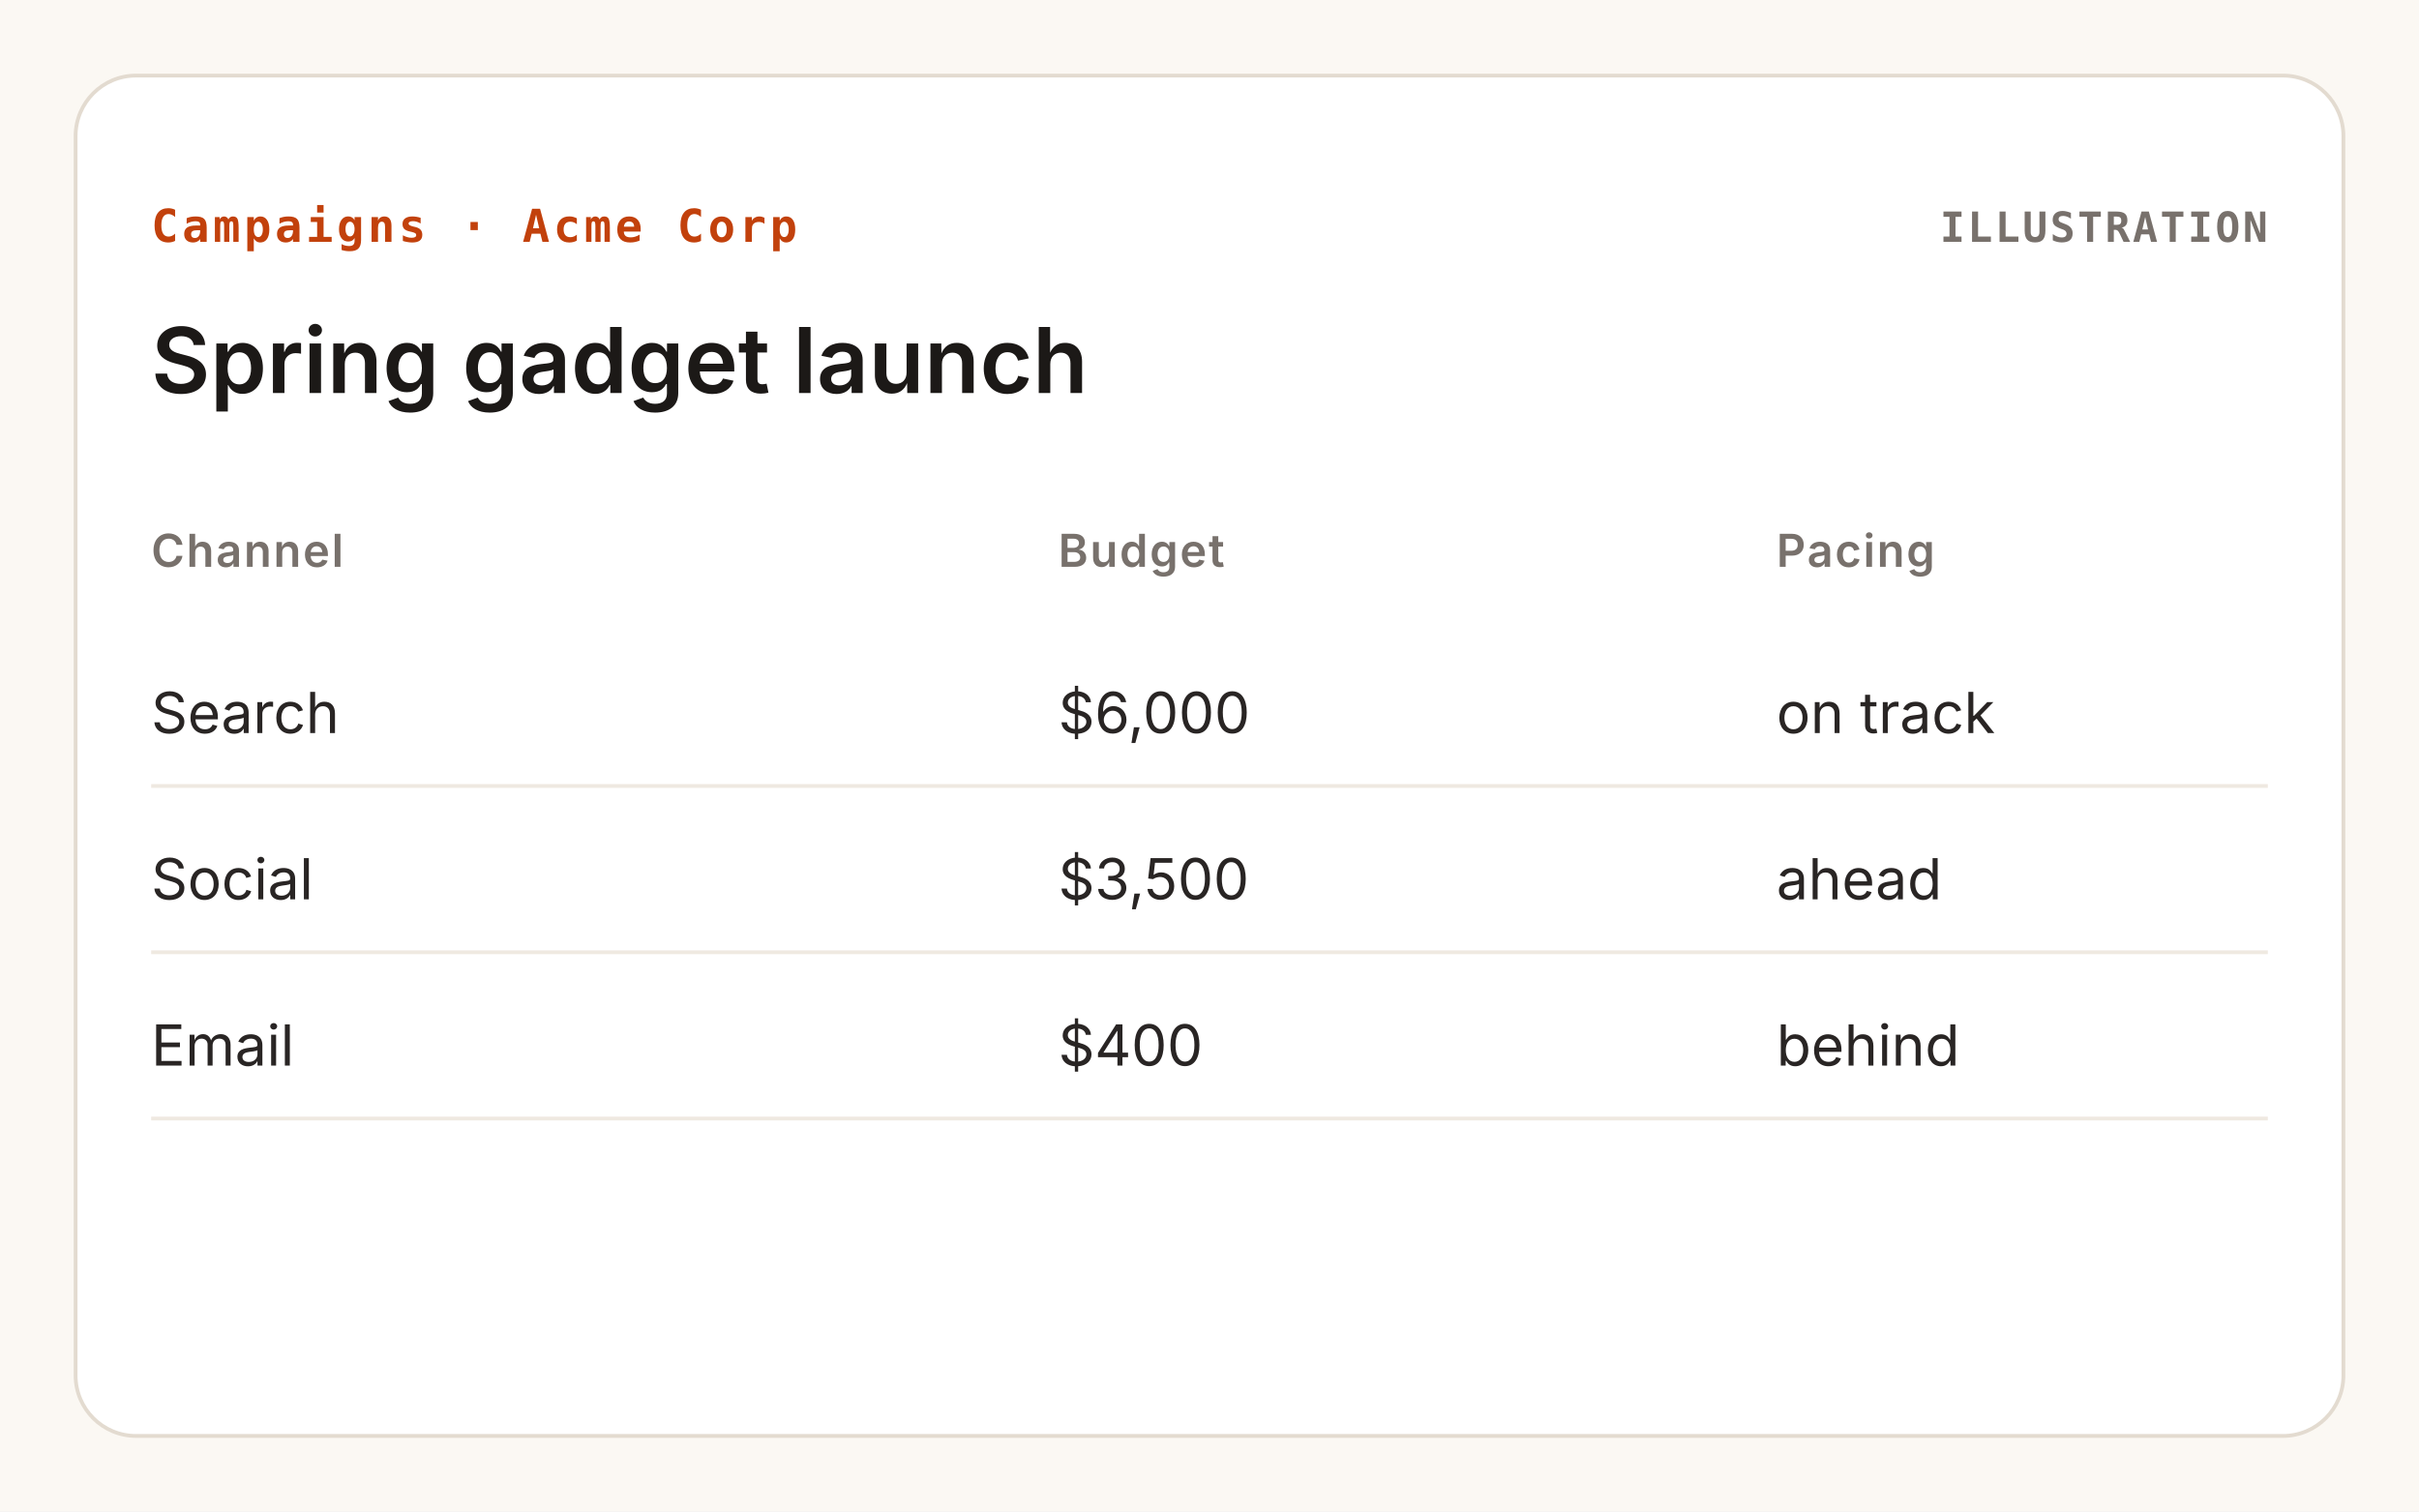
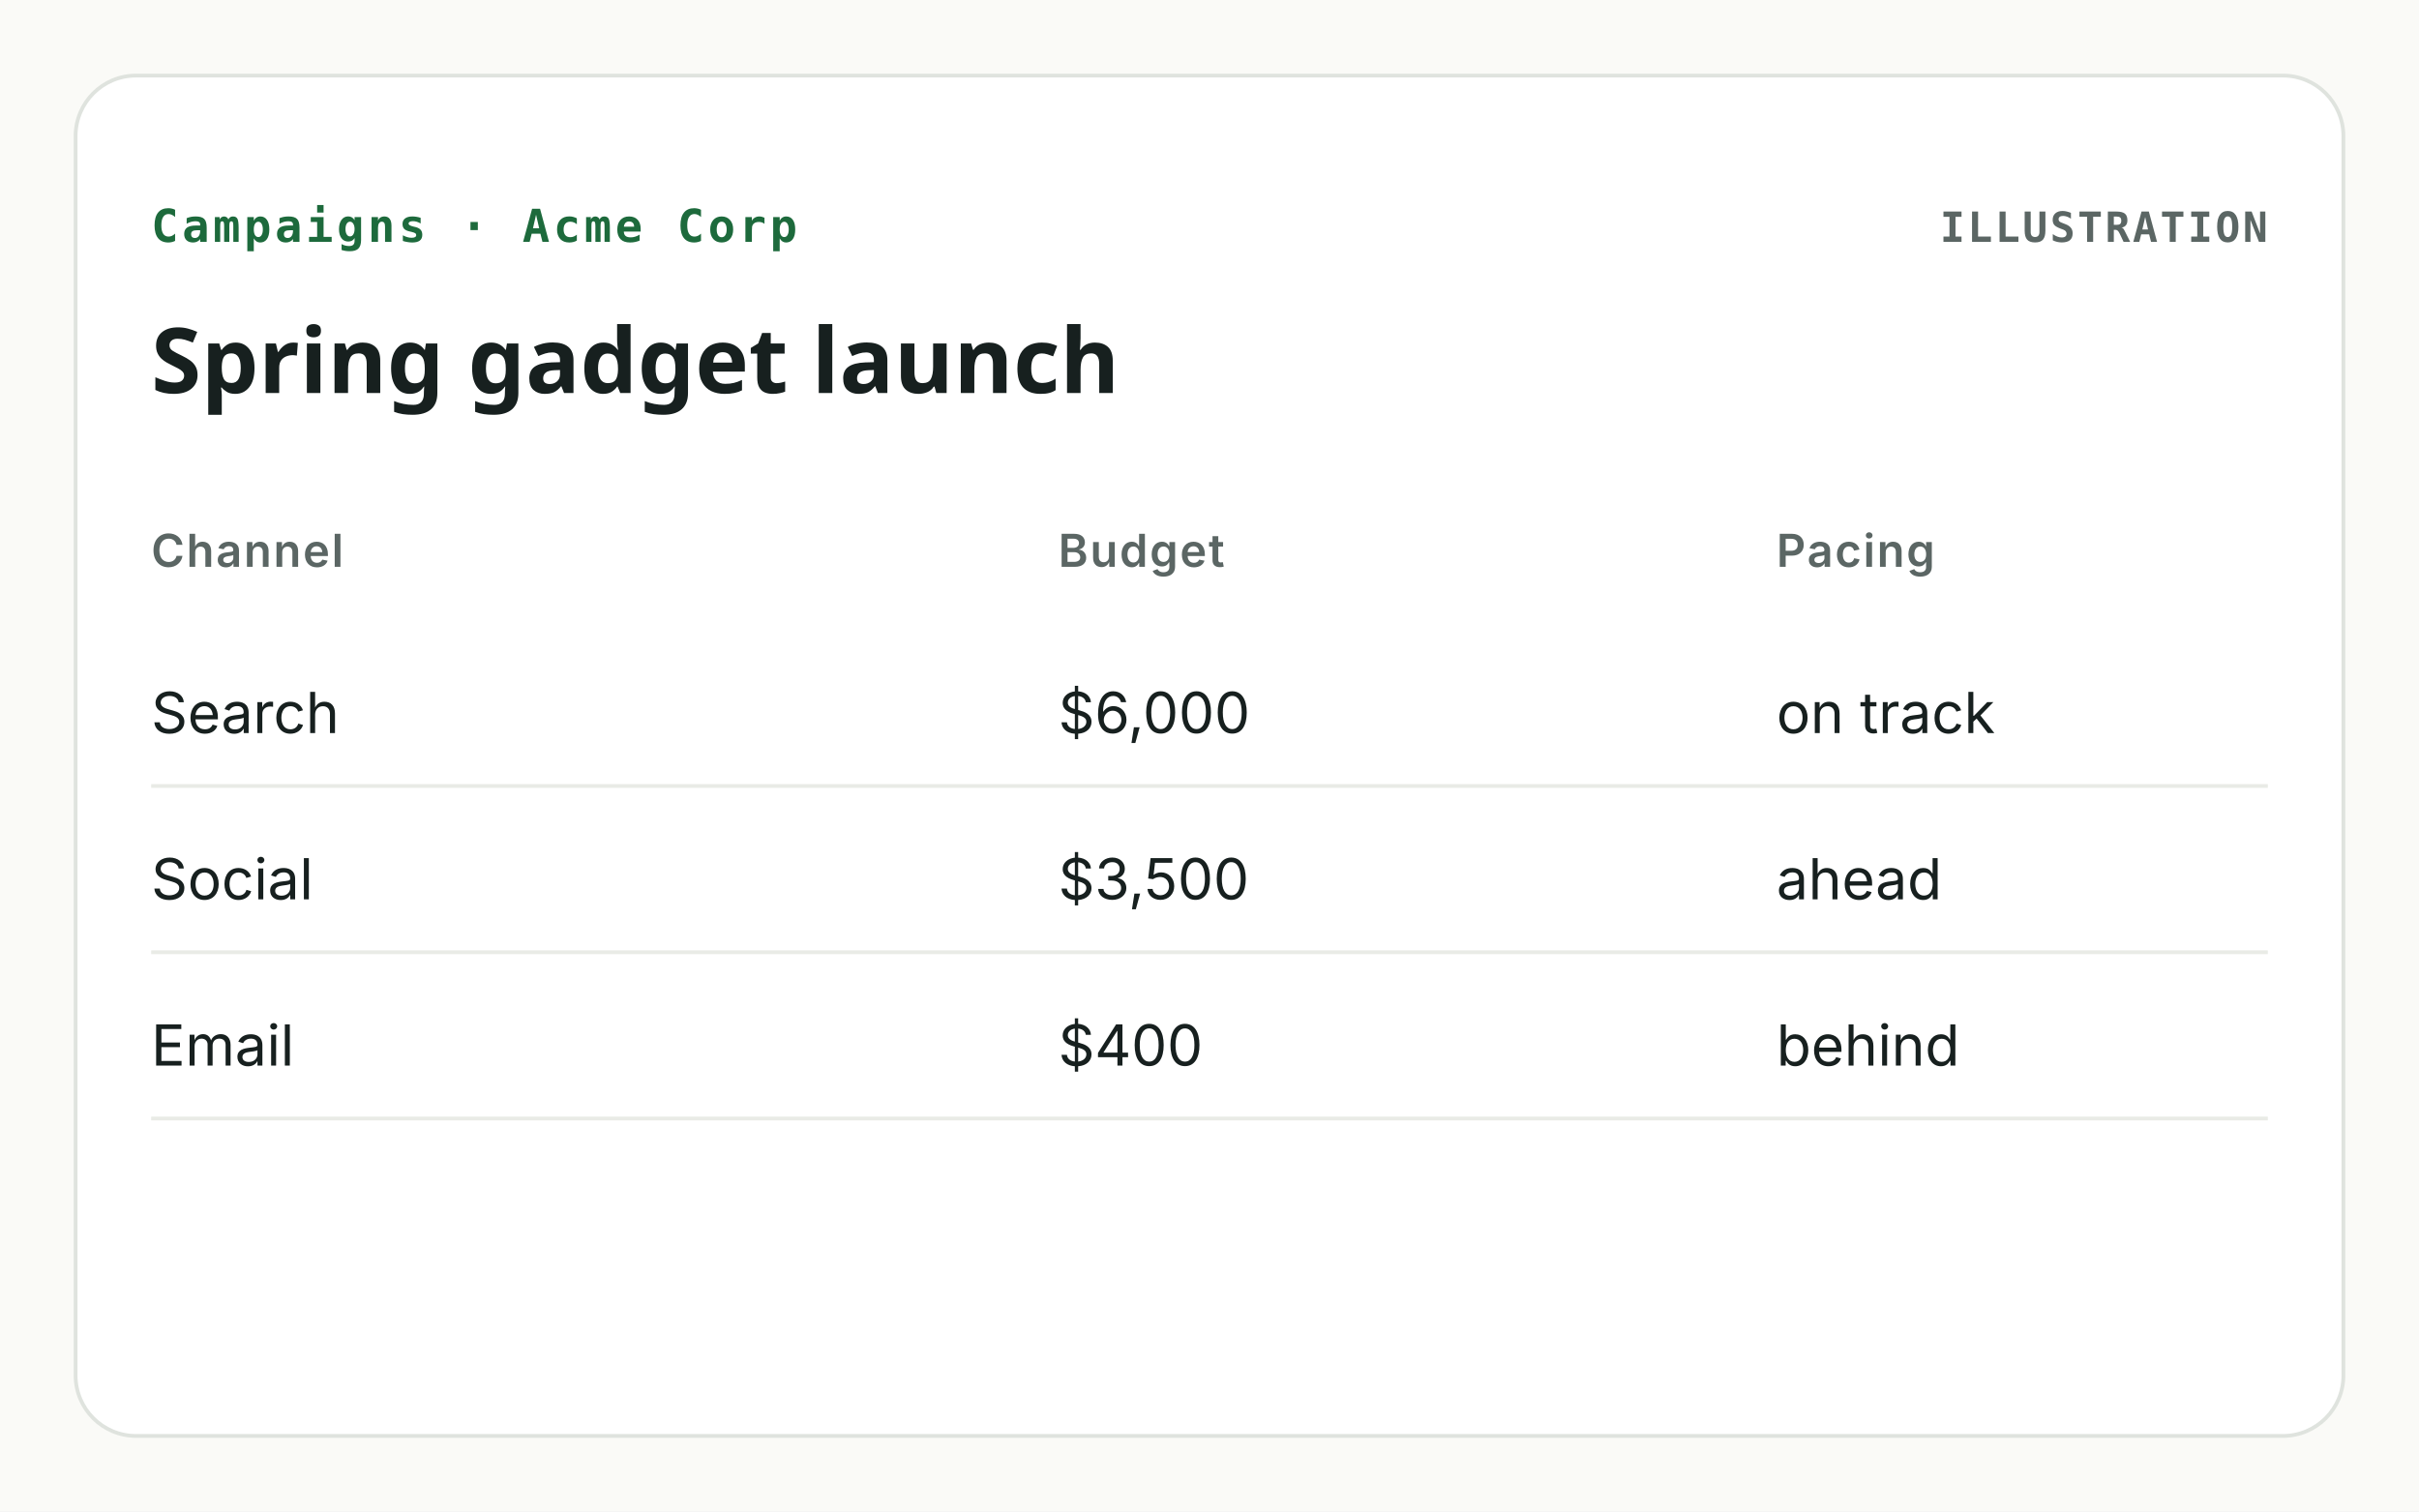
<svg xmlns="http://www.w3.org/2000/svg" viewBox="0 0 640 400" width="640" height="400" role="img" aria-labelledby="title-campaigns">
  <style>
-     .bg { fill: #fbf8f3; }
-     .card { fill: #ffffff; stroke: #e3dbd0; }
-     .kicker { font: 600 12px/1 ui-monospace, "JetBrains Mono", monospace; fill: #c2410c; letter-spacing: 0.08em; text-transform: uppercase; }
-     .title { font: 600 24px/1 Avenir, Inter, system-ui, sans-serif; fill: #1c1917; }
-     .head { font: 600 12px/1 Avenir, Inter, system-ui, sans-serif; fill: #78716c; letter-spacing: 0.04em; text-transform: uppercase; }
-     .cell { font: 400 15px/1 Avenir, Inter, system-ui, sans-serif; fill: #292524; }
-     .rule { stroke: #efe9e1; }
-     .badge { font: 600 11px/1 ui-monospace, "JetBrains Mono", monospace; fill: #78716c; letter-spacing: 0.06em; }
+     .bg { fill: #fafaf7; }
+     .card { fill: #ffffff; stroke: #dfe3de; }
+     .kicker { font: 600 12px/1 ui-monospace, "JetBrains Mono", monospace; fill: #1d6a3c; letter-spacing: 0.08em; text-transform: uppercase; }
+     .title { font: 700 24px/1 Gabarito, "Avenir Next", "Segoe UI", sans-serif; fill: #17201f; }
+     .head { font: 600 12px/1 Inter, -apple-system, "Segoe UI", Roboto, sans-serif; fill: #5b6664; letter-spacing: 0.04em; text-transform: uppercase; }
+     .cell { font: 400 15px/1 Inter, -apple-system, "Segoe UI", Roboto, sans-serif; fill: #17201f; }
+     .rule { stroke: #e9ebe6; }
+     .badge { font: 600 11px/1 ui-monospace, "JetBrains Mono", monospace; fill: #5b6664; letter-spacing: 0.06em; }
  </style>
  <rect class="bg" width="640" height="400" />
  <rect class="card" x="20" y="20" width="600" height="360" rx="16" />
  <text x="40" y="64" class="kicker">Campaigns · Acme Corp</text>
  <text x="40" y="104" class="title">Spring gadget launch</text>
  <text x="600" y="64" text-anchor="end" class="badge">ILLUSTRATION</text>
  <g>
    <text x="40" y="150" class="head">Channel</text>
    <text x="280" y="150" class="head">Budget</text>
    <text x="470" y="150" class="head">Pacing</text>
    <line x1="40" x2="600" y1="208" y2="208" class="rule" />
    <text x="40" y="194" class="cell">Search</text>
    <text x="280" y="194" class="cell">$6,000</text>
    <text x="470" y="194" class="cell">on track</text>
    <line x1="40" x2="600" y1="252" y2="252" class="rule" />
    <text x="40" y="238" class="cell">Social</text>
    <text x="280" y="238" class="cell">$3,500</text>
    <text x="470" y="238" class="cell">ahead</text>
    <line x1="40" x2="600" y1="296" y2="296" class="rule" />
    <text x="40" y="282" class="cell">Email</text>
    <text x="280" y="282" class="cell">$400</text>
    <text x="470" y="282" class="cell">behind</text>
  </g>
</svg>
